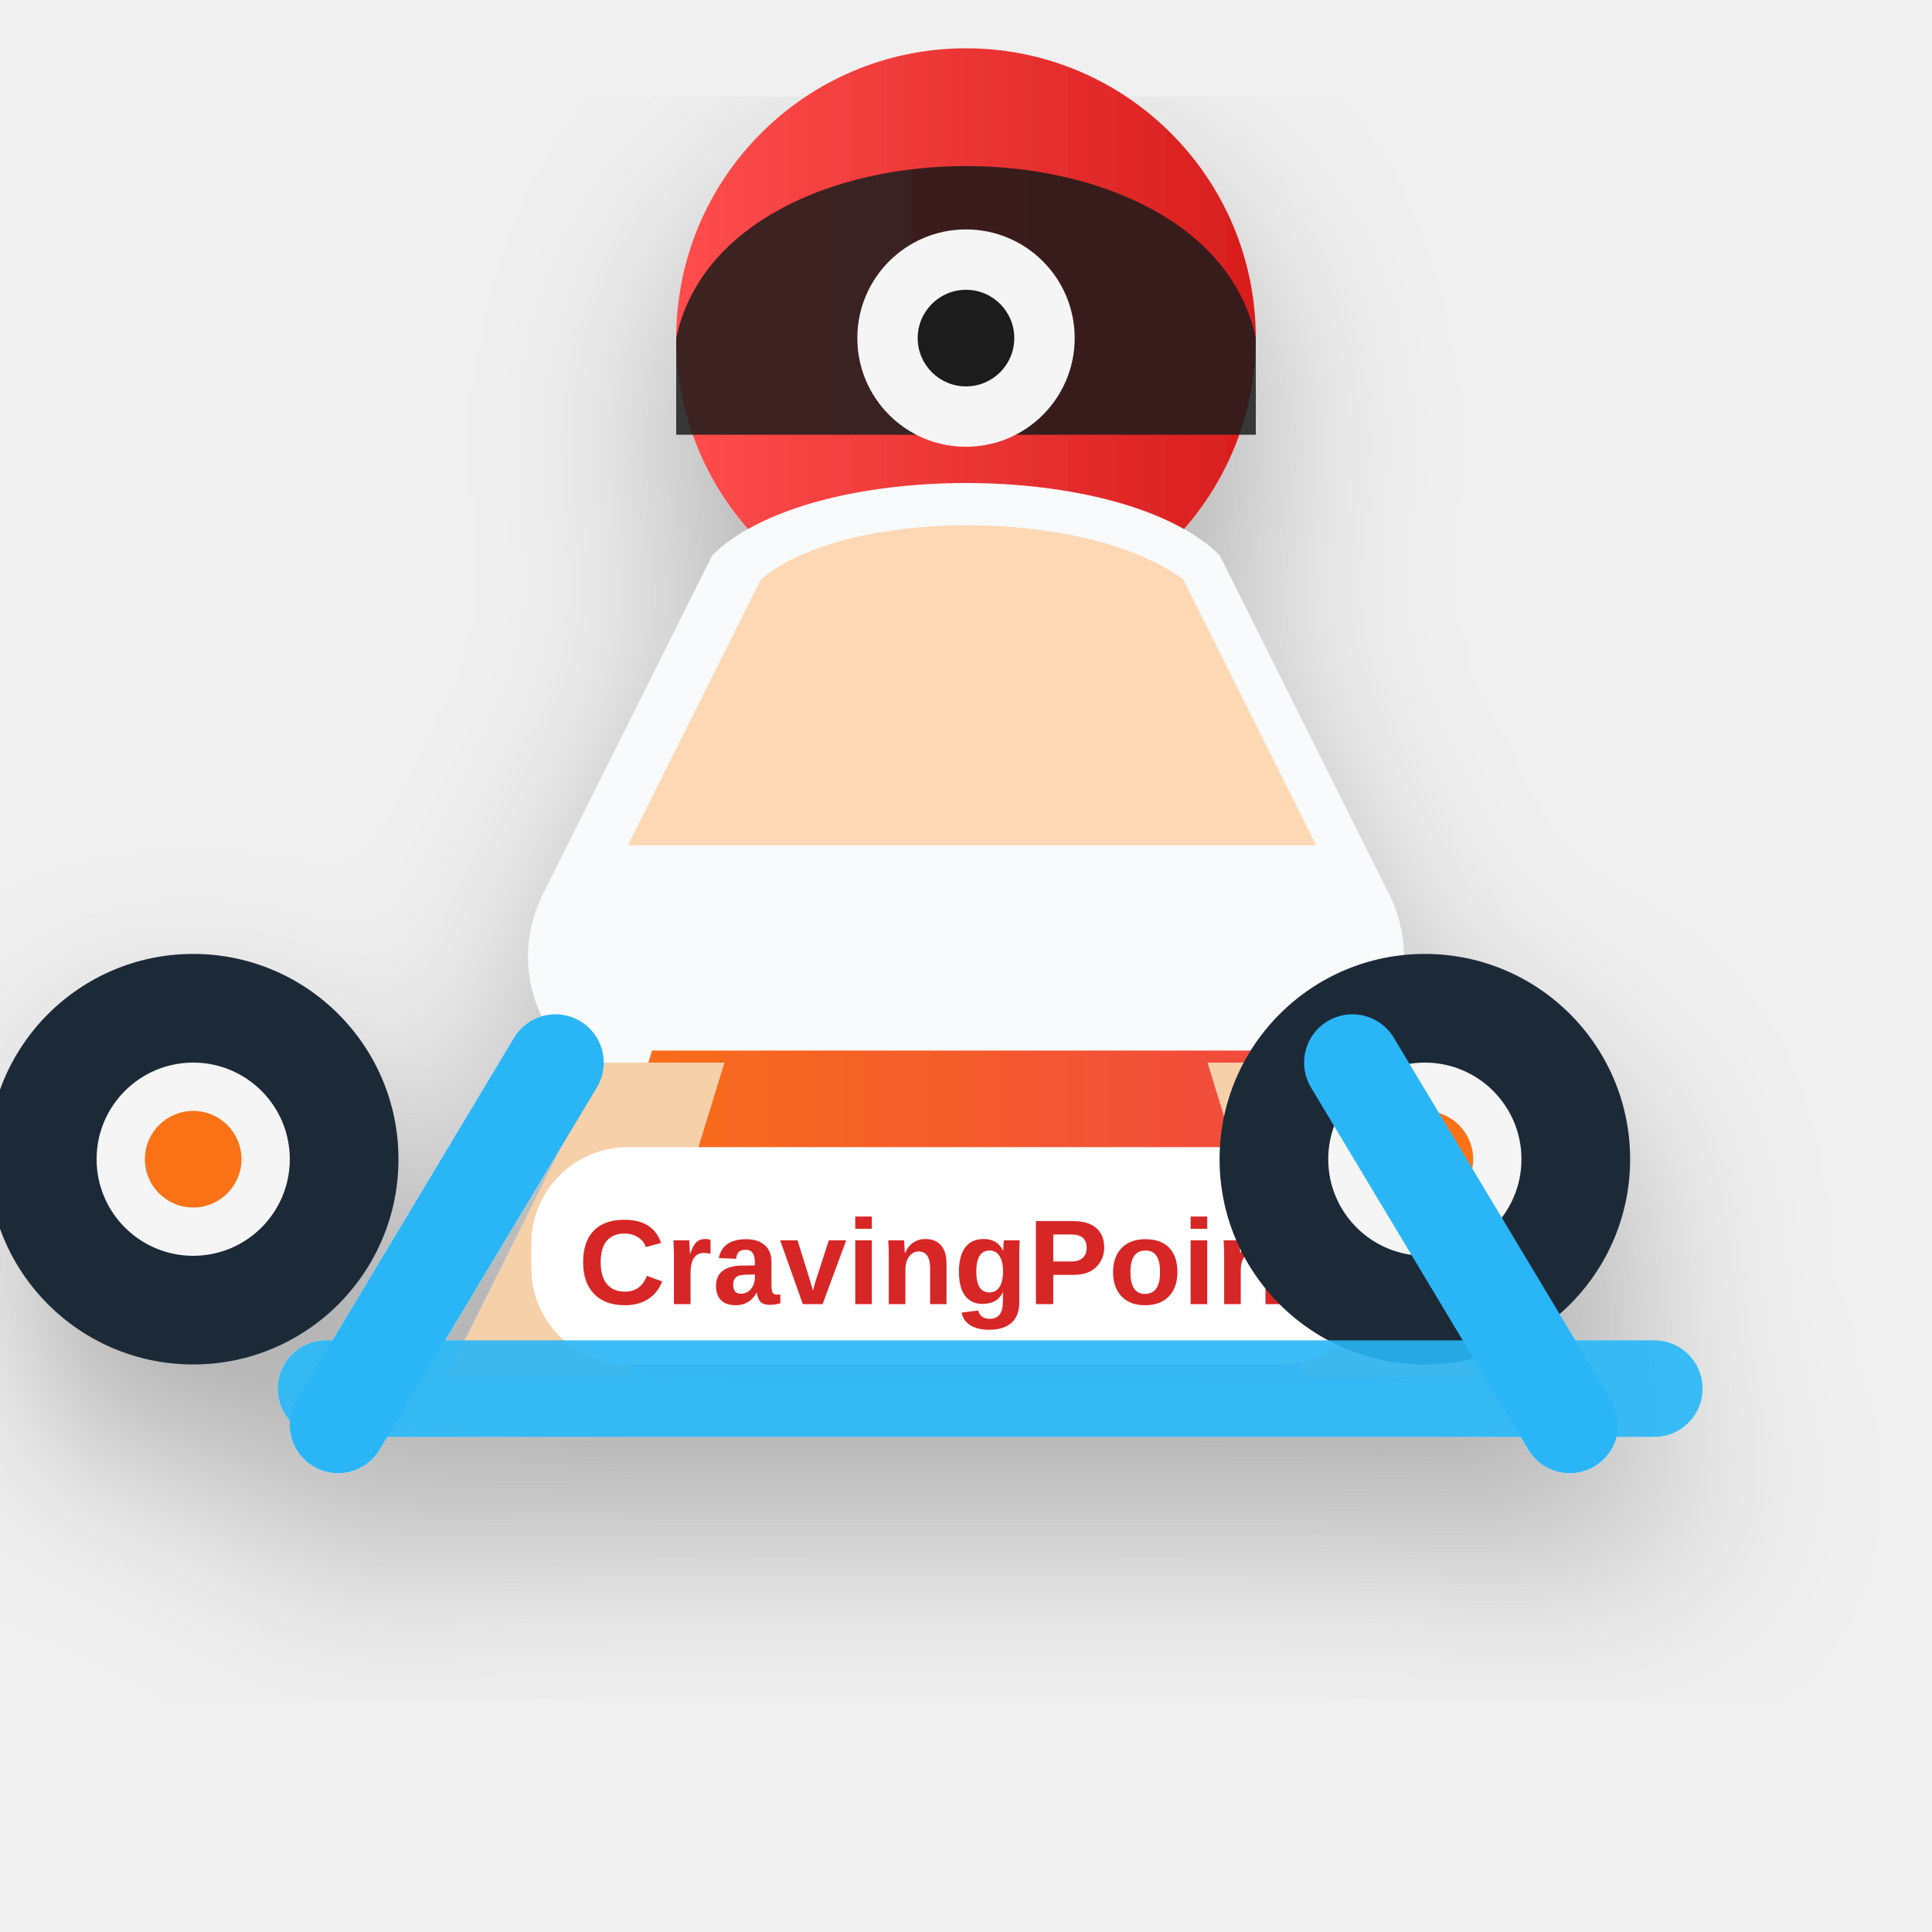
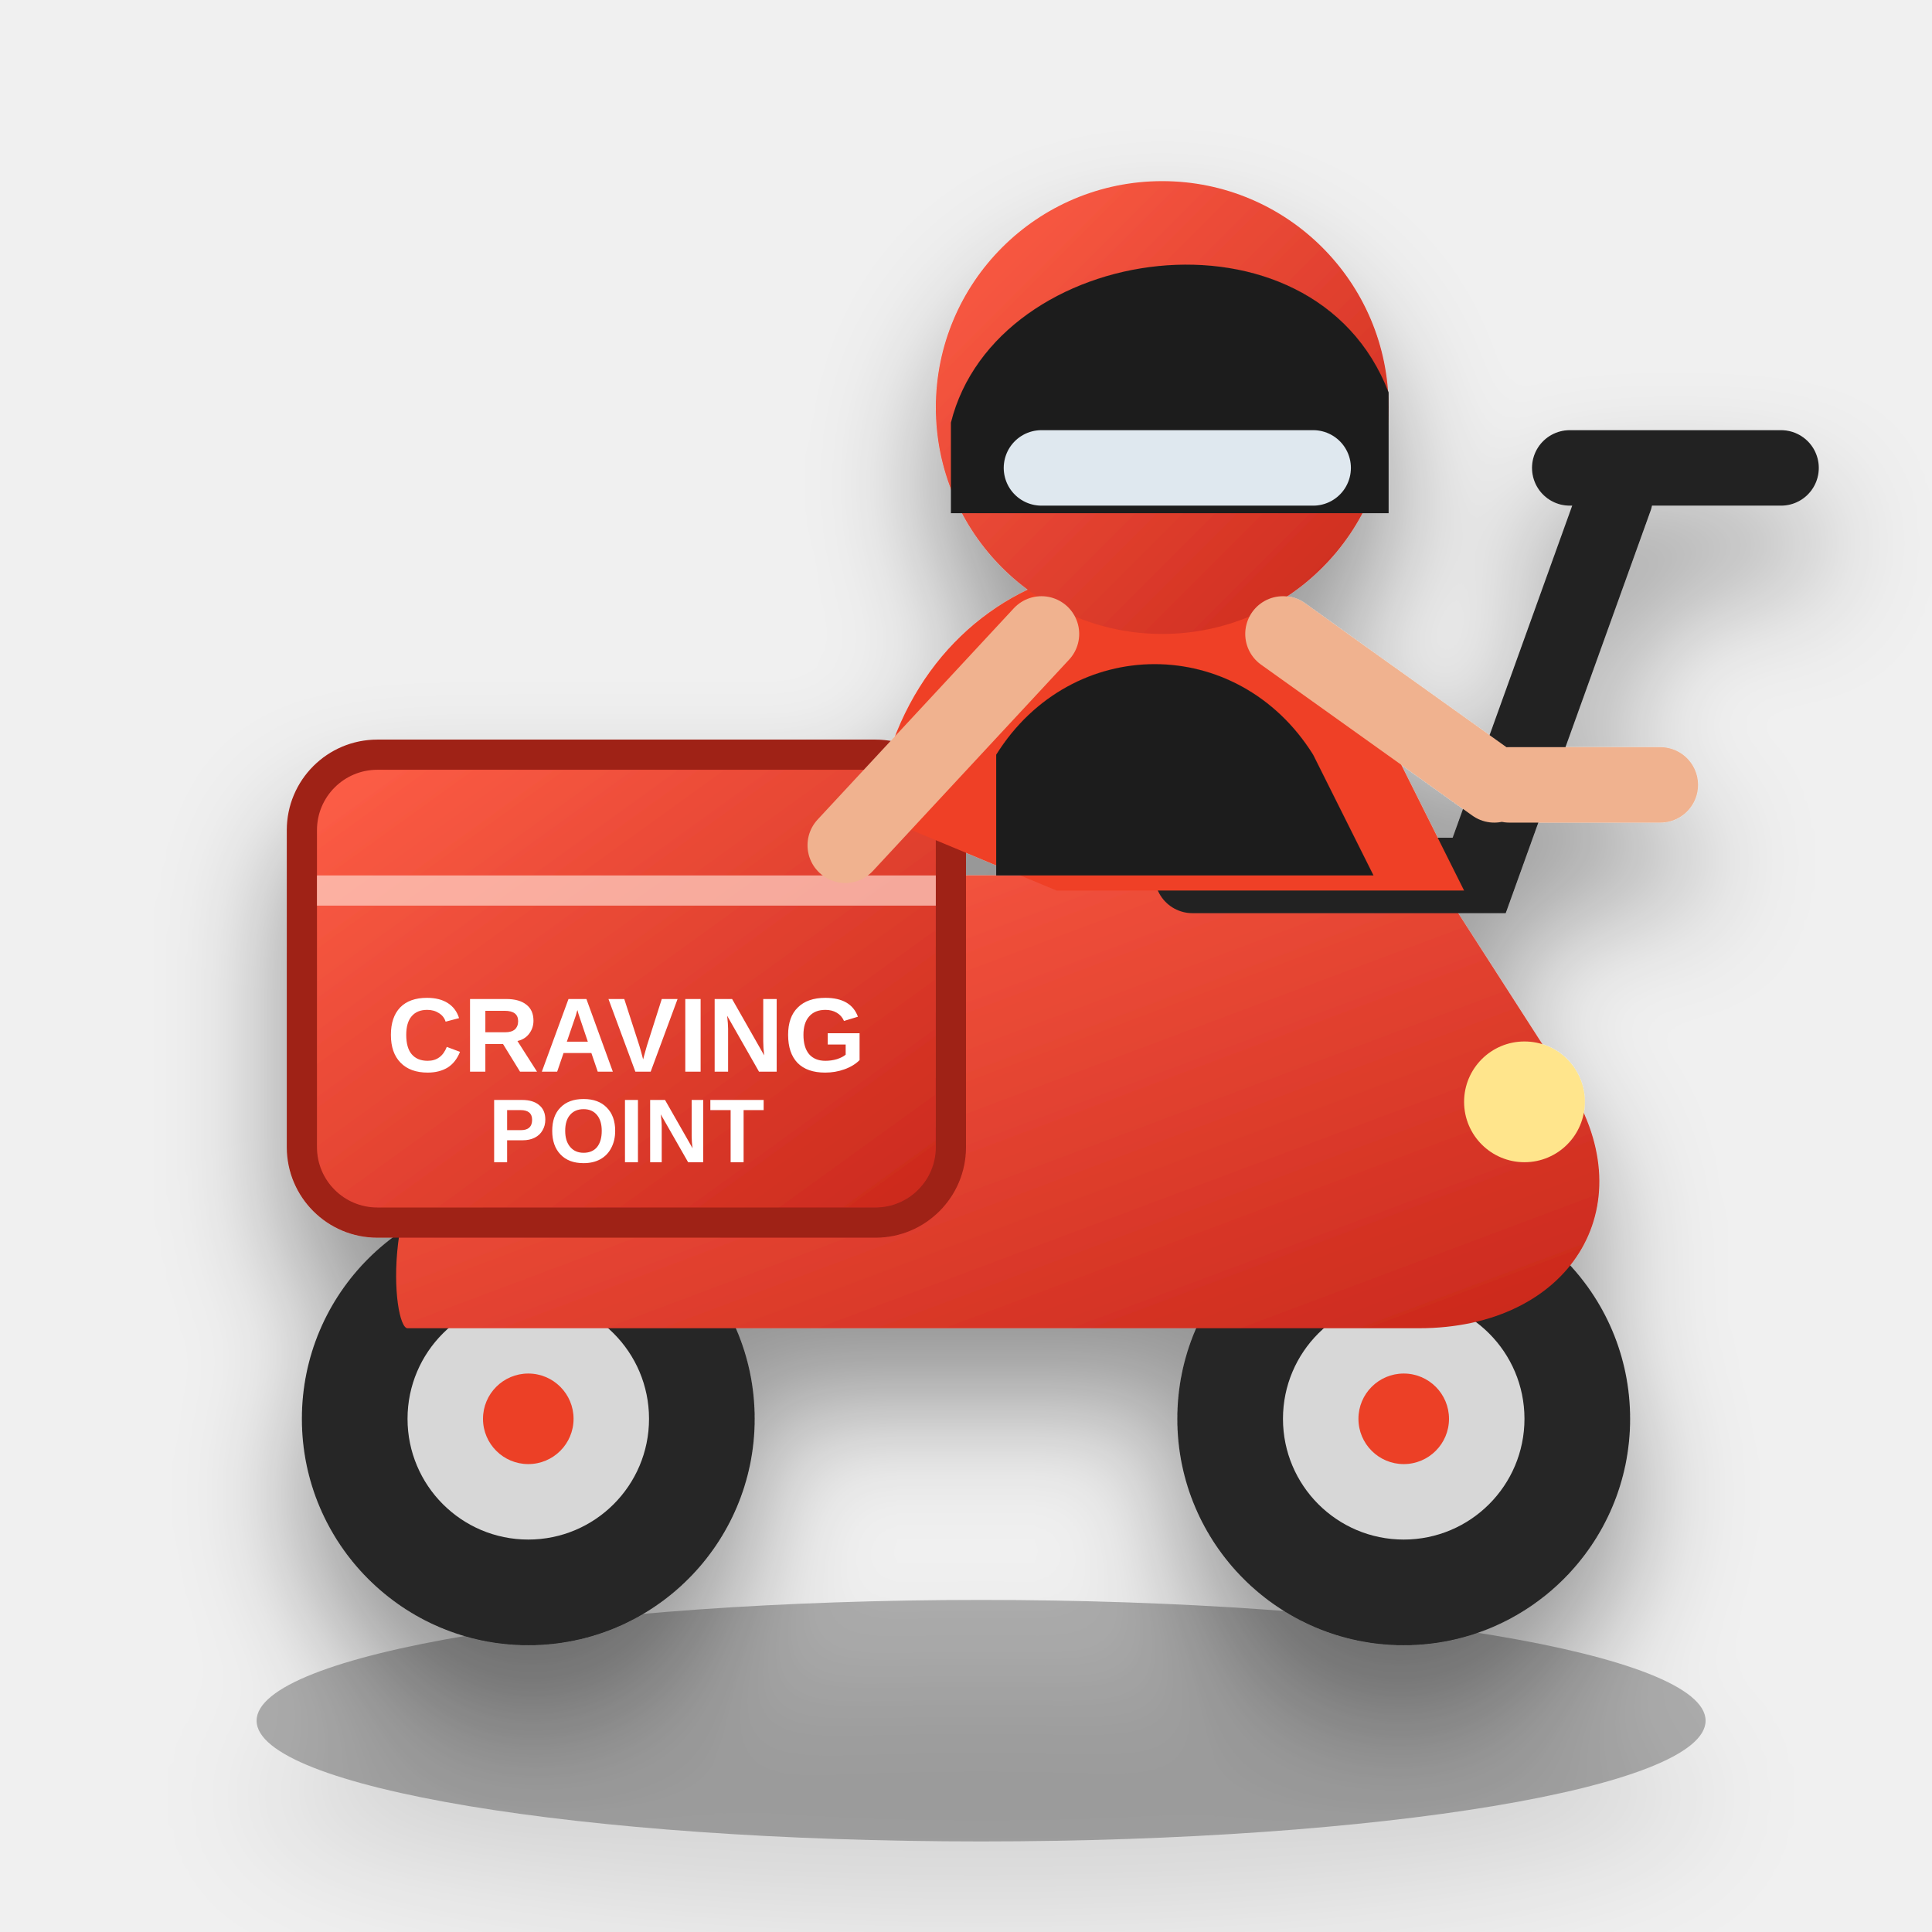
- <svg xmlns="http://www.w3.org/2000/svg" width="160" height="160" viewBox="0 0 160 160" role="img" aria-label="Delivery boy marker">
+ <svg xmlns="http://www.w3.org/2000/svg" width="128" height="128" viewBox="0 0 128 128" role="img" aria-label="Craving Point delivery rider on a scooter">
  <defs>
-     <linearGradient id="helmet" x1="0" x2="1">
-       <stop offset="0%" stop-color="#ff4d4d" />
-       <stop offset="100%" stop-color="#d81d1d" />
+     <linearGradient id="red" x1="0" y1="0" x2="1" y2="1">
+       <stop stop-color="#ff6048" />
+       <stop offset="1" stop-color="#c9271b" />
    </linearGradient>
-     <linearGradient id="body" x1="0" x2="1">
-       <stop offset="0%" stop-color="#f97316" />
-       <stop offset="100%" stop-color="#ef4444" />
-     </linearGradient>
-     <filter id="shadow" x="-20%" y="-20%" width="140%" height="140%">
-       <feDropShadow dx="0" dy="8" stdDeviation="8" flood-color="#000" flood-opacity="0.28" />
+     <filter id="shadow" x="-30%" y="-30%" width="160%" height="170%">
+       <feDropShadow dx="0" dy="5" stdDeviation="4" flood-opacity=".38" />
    </filter>
  </defs>
  <g filter="url(#shadow)">
-     <circle cx="80" cy="28" r="24" fill="url(#helmet)" />
-     <path d="M56 28c4-19 44-19 48 0v8H56z" fill="#1b1b1b" opacity="0.85" />
-     <circle cx="80" cy="28" r="9" fill="#f5f5f5" />
-     <circle cx="80" cy="28" r="4" fill="#1b1b1b" />
-     <path d="M59 46c8-8 34-8 42 0l14 28c4 8-2 17-11 17H56c-9 0-15-9-11-17z" fill="#f8fafc" />
-     <path d="M63 48c7-6 27-6 35 0l11 22H52z" fill="#ffd2a8" opacity="0.85" />
-     <path d="M54 87h52l8 26H46z" fill="url(#body)" />
-     <path d="M60 88l-8 26h-15l13-26z" fill="#f5d0a9" />
-     <path d="M100 88l8 26h14l-13-26z" fill="#f5d0a9" />
-     <rect x="44" y="95" width="70" height="18" rx="8" fill="#ffffff" />
-     <text x="79" y="108" text-anchor="middle" font-size="10" font-weight="700" fill="#d72626" font-family="Arial, sans-serif">CravingPoint</text>
-     <g transform="translate(16 96)">
-       <circle cx="0" cy="0" r="17" fill="#1f2937" />
-       <circle cx="0" cy="0" r="8" fill="#f5f5f5" />
-       <circle cx="0" cy="0" r="4" fill="#f97316" />
-     </g>
-     <g transform="translate(118 96)">
-       <circle cx="0" cy="0" r="17" fill="#1f2937" />
-       <circle cx="0" cy="0" r="8" fill="#f5f5f5" />
-       <circle cx="0" cy="0" r="4" fill="#f97316" />
-     </g>
-     <path d="M27 115h110" stroke="#29b6f6" stroke-width="8" stroke-linecap="round" opacity="0.9" />
-     <path d="M28 118l18-30" stroke="#29b6f6" stroke-width="8" stroke-linecap="round" />
-     <path d="M130 118l-18-30" stroke="#29b6f6" stroke-width="8" stroke-linecap="round" />
+     <ellipse cx="65" cy="114" rx="48" ry="8" fill="#0c0a09" opacity=".28" />
+     <circle cx="35" cy="94" r="15" fill="#262626" />
+     <circle cx="35" cy="94" r="8" fill="#d7d7d7" />
+     <circle cx="35" cy="94" r="3" fill="#ec3f28" />
+     <circle cx="93" cy="94" r="15" fill="#262626" />
+     <circle cx="93" cy="94" r="8" fill="#d7d7d7" />
+     <circle cx="93" cy="94" r="3" fill="#ec3f28" />
+     <path d="M27 88h67c10 0 15-8 10-16l-9-14H49L31 73c-6 5-5 15-4 15Z" fill="url(#red)" />
+     <path d="M79 58h19l9-25M104 31h14" fill="none" stroke="#242424" stroke-width="5" stroke-linecap="round" />
+     <rect x="20" y="50" width="43" height="31" rx="5" fill="url(#red)" stroke="#9f2018" stroke-width="2" />
+     <path d="M21 59h41" stroke="#ffd5cb" stroke-width="2" opacity=".7" />
+     <text x="41.5" y="71" text-anchor="middle" fill="white" font-family="Arial,sans-serif" font-size="7" font-weight="700">CRAVING</text>
+     <text x="41.5" y="77" text-anchor="middle" fill="white" font-family="Arial,sans-serif" font-size="6" font-weight="700">POINT</text>
+     <path d="M58 54c2-16 19-22 31-11l8 16H70Z" fill="#ef3f25" />
+     <path d="M66 50c5-8 16-8 21 0l4 8H66Z" fill="#1f1f1f" />
+     <circle cx="77" cy="27" r="15" fill="url(#red)" />
+     <path d="M63 28c3-12 24-15 29-2v8H63Z" fill="#1f1f1f" />
+     <path d="M69 31h18" stroke="#dfe8ef" stroke-width="5" stroke-linecap="round" />
+     <path d="M69 42 56 56M85 42 99 52M100 52h10" fill="none" stroke="#f0b28f" stroke-width="5" stroke-linecap="round" />
+     <circle cx="101" cy="73" r="4" fill="#ffe58c" />
  </g>
</svg>
